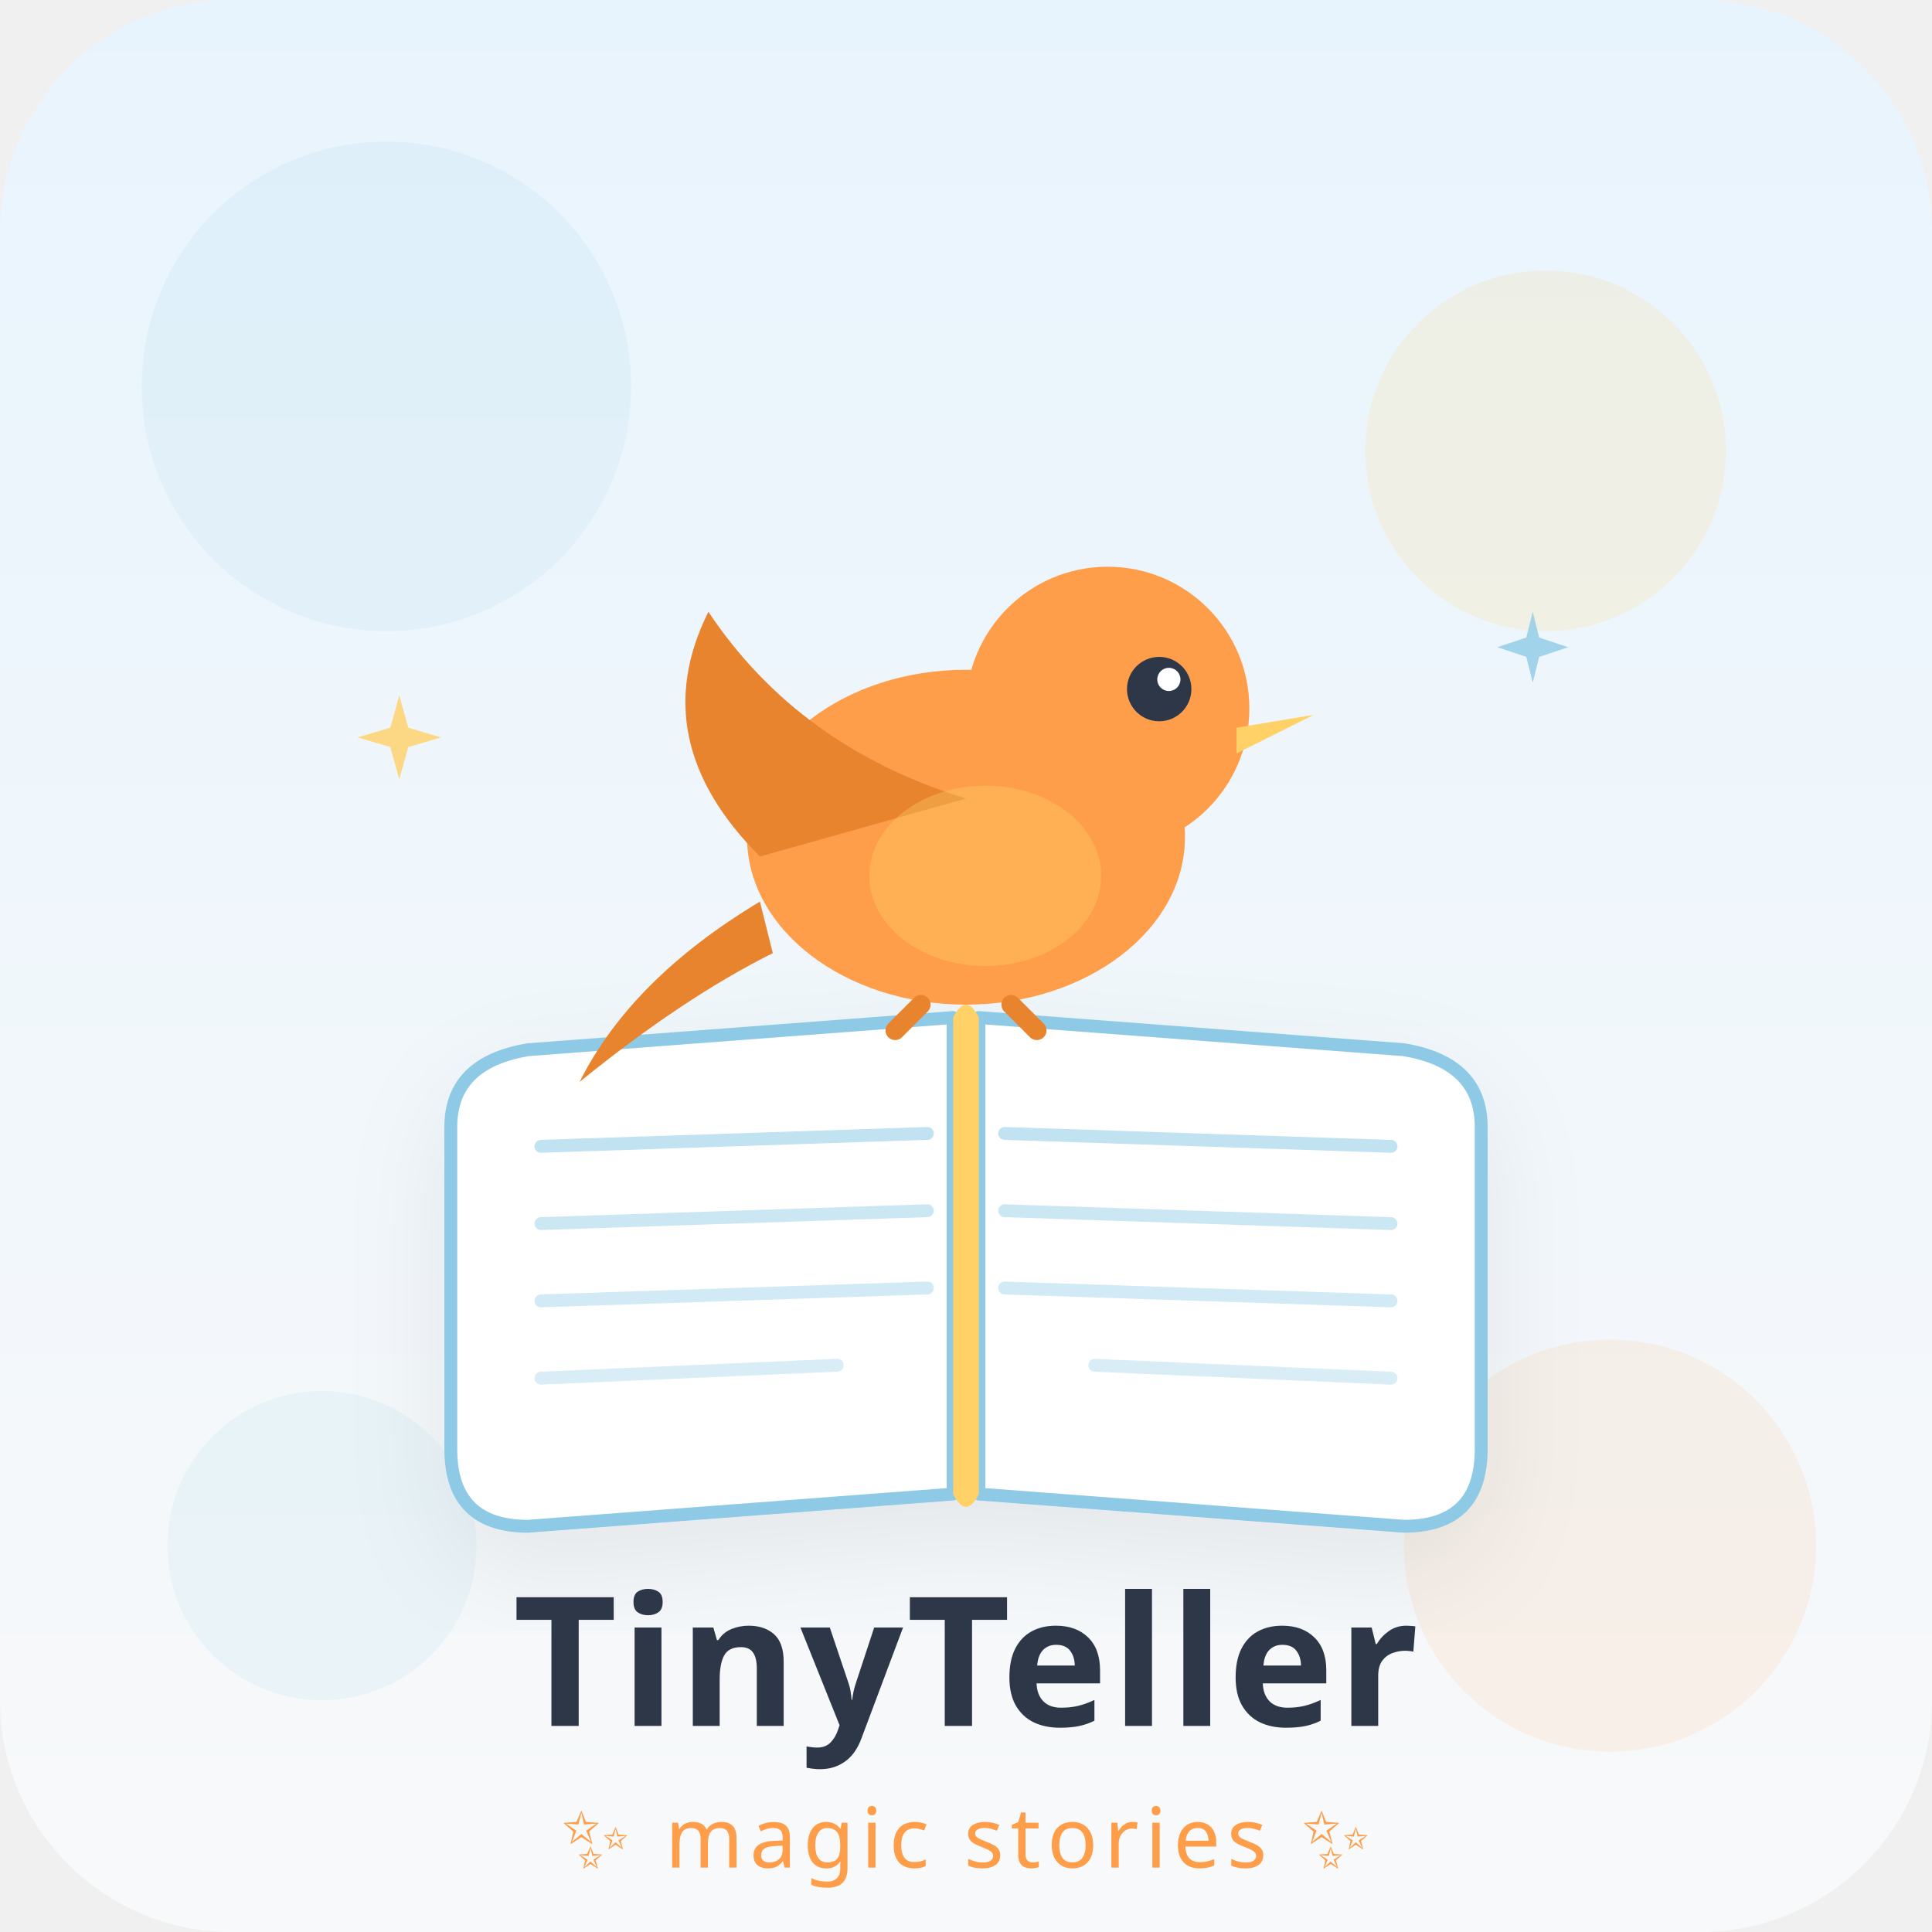
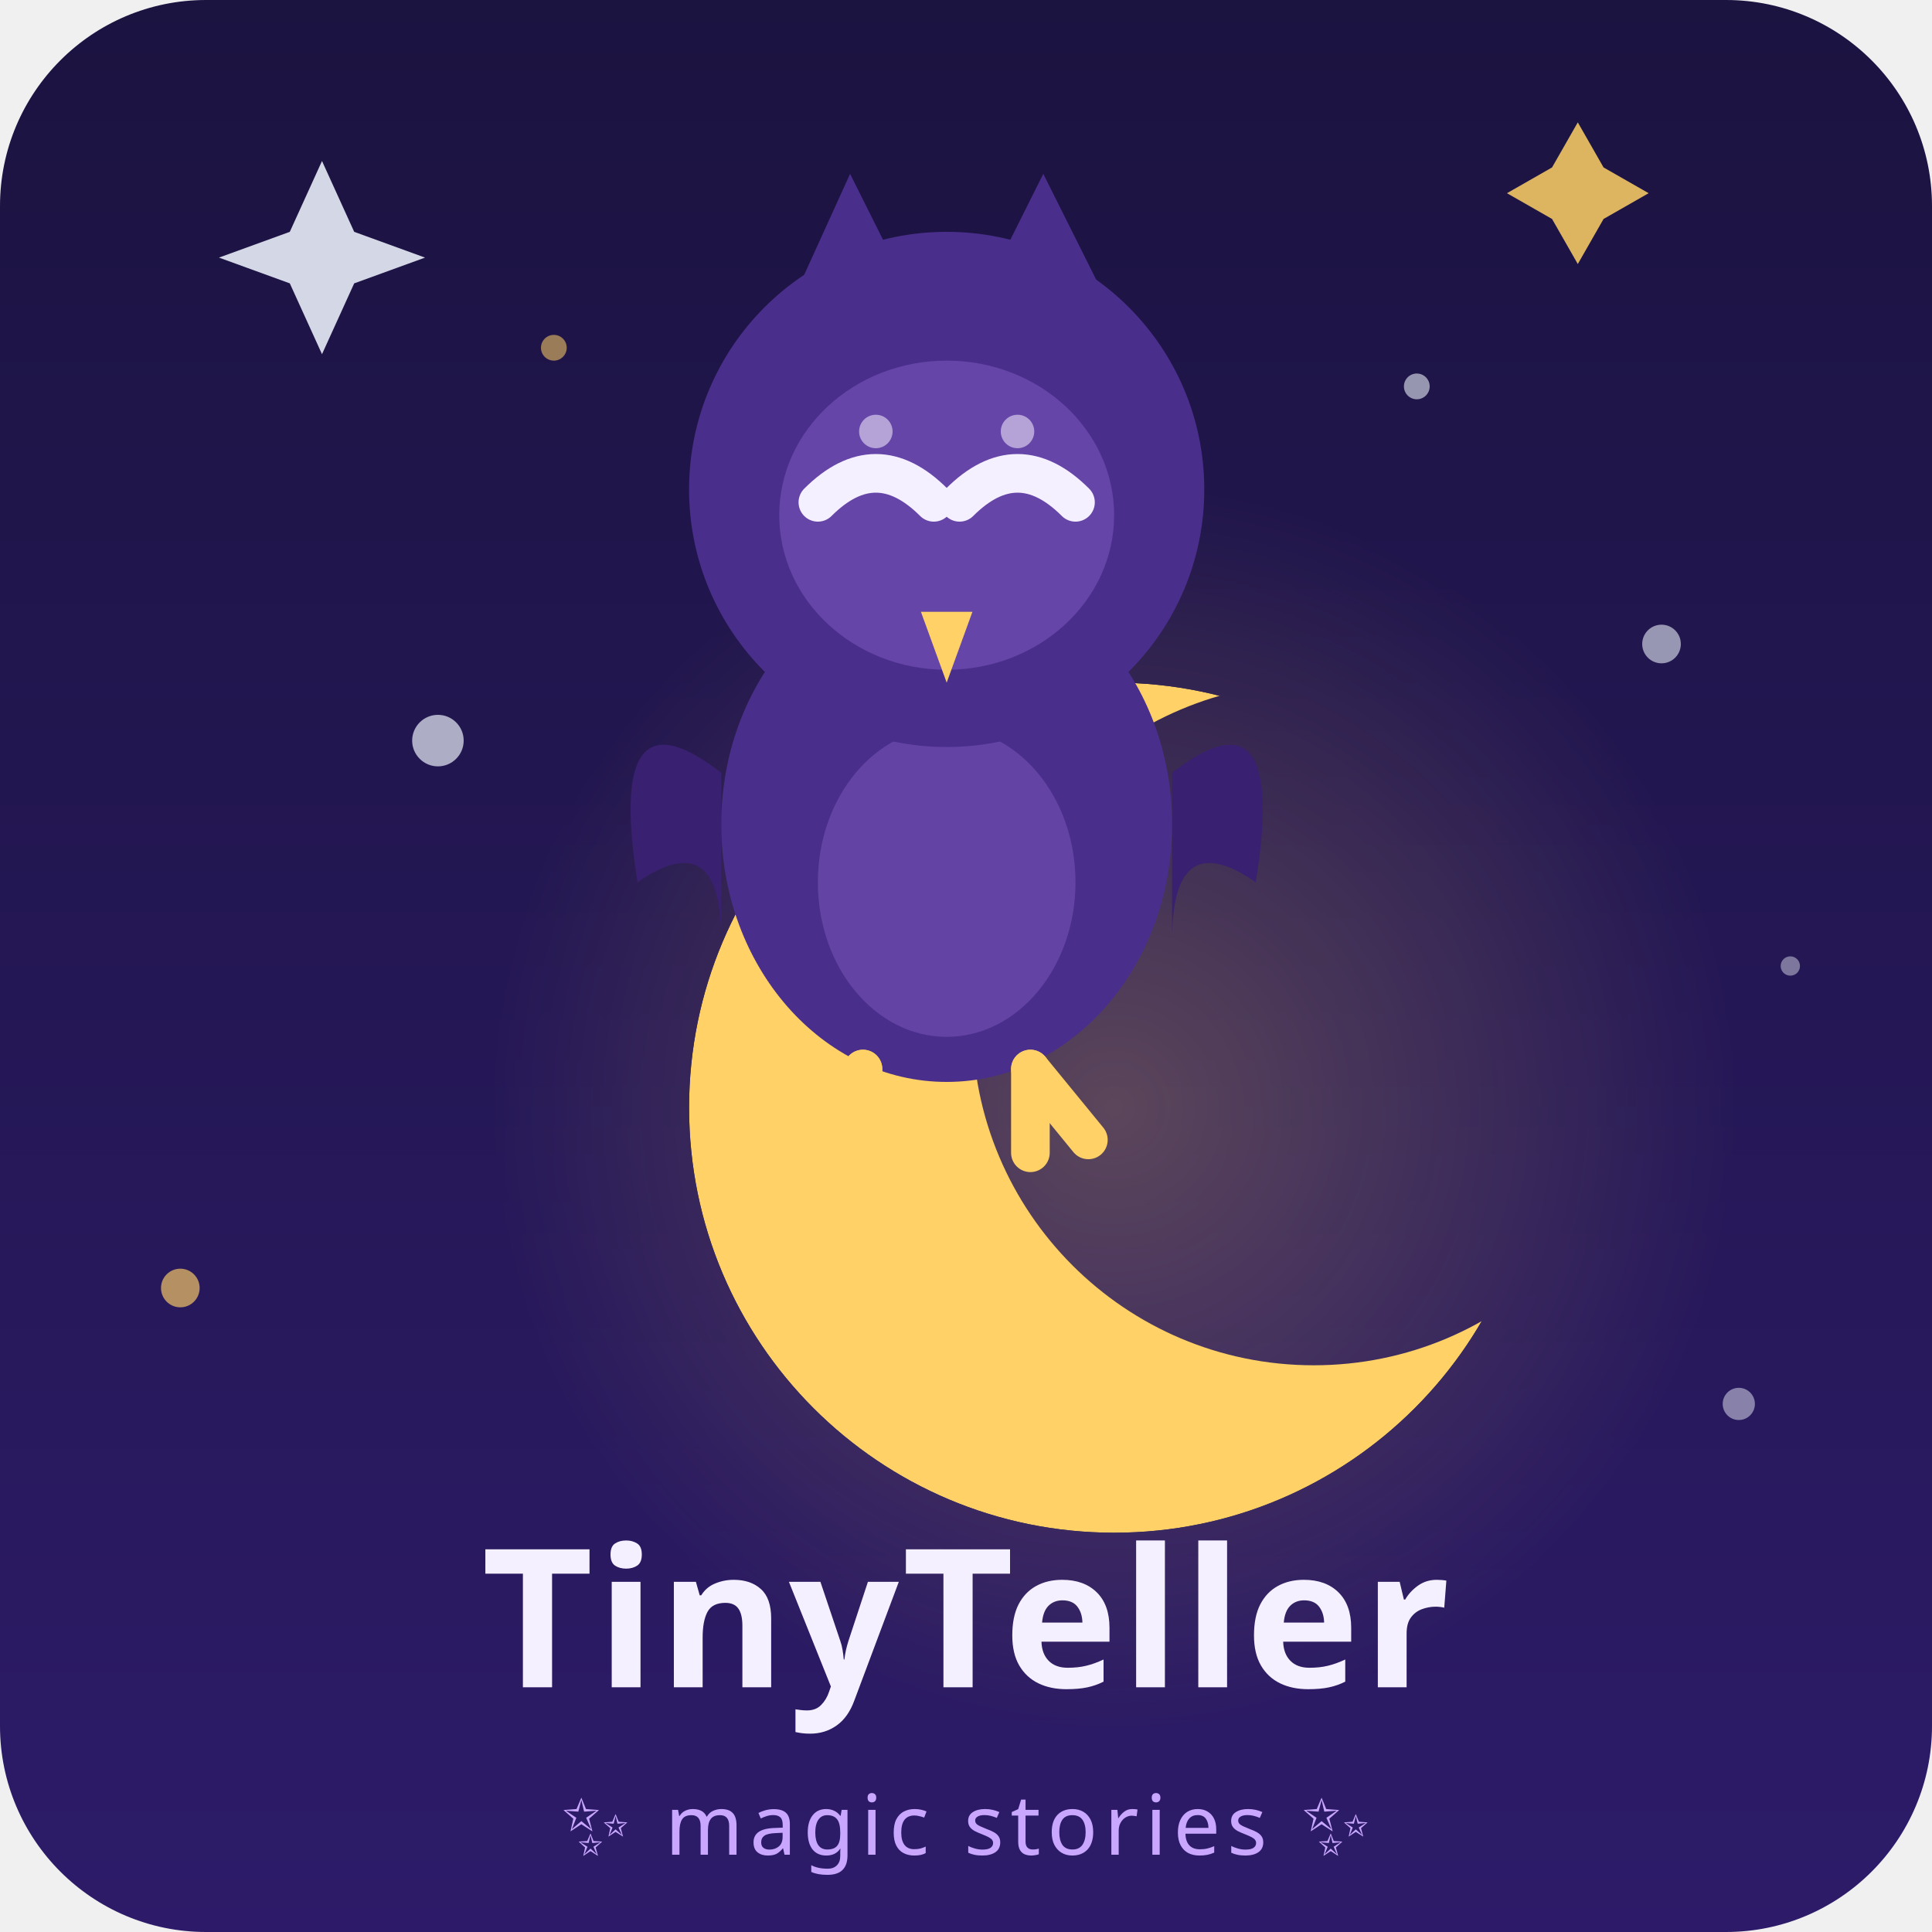
<svg xmlns="http://www.w3.org/2000/svg" viewBox="0 0 300 300">
  <defs>
-     <linearGradient id="bgGrad" x1="0" y1="0" x2="0" y2="1">
-       <stop offset="0%" stop-color="#e8f4fd" />
-       <stop offset="100%" stop-color="#F8F9FA" />
+     <linearGradient id="bgGrad" x1="0" y1="0" x2="0" y2="300" gradientUnits="userSpaceOnUse">
+       <stop offset="0%" stop-color="#1B1340" />
+       <stop offset="100%" stop-color="#2D1B69" />
    </linearGradient>
-     <filter id="softShadow" x="-20%" y="-20%" width="140%" height="140%">
-       <feDropShadow dx="0" dy="6" stdDeviation="8" flood-color="#000" flood-opacity="0.07" />
-     </filter>
+     <mask id="crescent-mask">
+       <circle cx="173" cy="172" r="66" fill="white" />
+       <circle cx="204" cy="159" r="53" fill="black" />
+     </mask>
+     <radialGradient id="moon-glow" cx="173" cy="172" r="97" gradientUnits="userSpaceOnUse">
+       <stop offset="0%" stop-color="#FFD166" stop-opacity="0.25" />
+       <stop offset="100%" stop-color="#FFD166" stop-opacity="0" />
+     </radialGradient>
  </defs>
-   <rect width="300" height="300" rx="36" fill="url(#bgGrad)" />
-   <circle cx="60" cy="60" r="38" fill="#8ECAE6" opacity="0.12" />
-   <circle cx="240" cy="70" r="28" fill="#FFD166" opacity="0.15" />
-   <circle cx="250" cy="240" r="32" fill="#FF9E4A" opacity="0.10" />
-   <circle cx="50" cy="240" r="24" fill="#8ECAE6" opacity="0.12" />
-   <g filter="url(#softShadow)">
-     <path d="M70 175 Q70 165 82 163 L148 158 L148 232 L82 237 Q70 237 70 225 Z" fill="#fff" stroke="#8ECAE6" stroke-width="2" stroke-linejoin="round" />
-     <path d="M230 175 Q230 165 218 163 L152 158 L152 232 L218 237 Q230 237 230 225 Z" fill="#fff" stroke="#8ECAE6" stroke-width="2" stroke-linejoin="round" />
-     <path d="M148 158 Q150 154 152 158 L152 232 Q150 236 148 232 Z" fill="#FFD166" />
-   </g>
-   <line x1="84" y1="178" x2="144" y2="176" stroke="#8ECAE6" stroke-width="2" stroke-linecap="round" opacity="0.55" />
-   <line x1="84" y1="190" x2="144" y2="188" stroke="#8ECAE6" stroke-width="2" stroke-linecap="round" opacity="0.45" />
-   <line x1="84" y1="202" x2="144" y2="200" stroke="#8ECAE6" stroke-width="2" stroke-linecap="round" opacity="0.40" />
-   <line x1="84" y1="214" x2="130" y2="212" stroke="#8ECAE6" stroke-width="2" stroke-linecap="round" opacity="0.35" />
-   <line x1="156" y1="176" x2="216" y2="178" stroke="#8ECAE6" stroke-width="2" stroke-linecap="round" opacity="0.55" />
-   <line x1="156" y1="188" x2="216" y2="190" stroke="#8ECAE6" stroke-width="2" stroke-linecap="round" opacity="0.45" />
-   <line x1="156" y1="200" x2="216" y2="202" stroke="#8ECAE6" stroke-width="2" stroke-linecap="round" opacity="0.40" />
-   <line x1="170" y1="212" x2="216" y2="214" stroke="#8ECAE6" stroke-width="2" stroke-linecap="round" opacity="0.35" />
-   <ellipse cx="150" cy="130" rx="34" ry="26" fill="#FF9E4A" />
-   <circle cx="172" cy="110" r="22" fill="#FF9E4A" />
-   <path d="M118 133 Q100 115 110 95 Q124 116 150 124 Z" fill="#e8832e" />
-   <path d="M118 140 Q98 152 90 168 Q106 155 120 148 Z" fill="#e8832e" />
-   <ellipse cx="153" cy="136" rx="18" ry="14" fill="#FFD166" opacity="0.35" />
-   <circle cx="180" cy="107" r="5" fill="#2D3748" />
-   <circle cx="181.5" cy="105.5" r="1.8" fill="#fff" />
-   <path d="M192 113 L204 111 L192 117 Z" fill="#FFD166" />
-   <line x1="143" y1="156" x2="139" y2="160" stroke="#e8832e" stroke-width="3" stroke-linecap="round" />
-   <line x1="157" y1="156" x2="161" y2="160" stroke="#e8832e" stroke-width="3" stroke-linecap="round" />
-   <path d="M62 108 L63.4 113 L68.5 114.5 L63.4 116 L62 121 L60.6 116 L55.5 114.5 L60.6 113Z" fill="#FFD166" opacity="0.80" />
-   <path d="M238 95  L239 99  L243.5 100.5 L239 102 L238 106 L237 102 L232.5 100.5 L237 99Z" fill="#8ECAE6" opacity="0.80" />
-   <text x="150" y="268" text-anchor="middle" font-family="Nunito, system-ui, sans-serif" font-size="28" font-weight="800" fill="#2D3748" letter-spacing="0.5">TinyTeller</text>
-   <text x="150" y="290" text-anchor="middle" font-family="Nunito, system-ui, sans-serif" font-size="13" fill="#FF9E4A" letter-spacing="1">✨ magic stories ✨</text>
+   <rect width="300" height="300" rx="32" fill="url(#bgGrad)" />
+   <path d="M50 25 L55 36 L66 40 L55 44 L50 55 L45 44 L34 40 L45 36 Z" fill="#E8ECF7" opacity="0.90" />
+   <path d="M245 19 L249 26 L256 30 L249 34 L245 41 L241 34 L234 30 L241 26 Z" fill="#FFD166" opacity="0.85" />
+   <circle cx="68" cy="115" r="4" fill="#E8ECF7" opacity="0.70" />
+   <circle cx="258" cy="100" r="3" fill="#E8ECF7" opacity="0.60" />
+   <circle cx="28" cy="200" r="3" fill="#FFD166" opacity="0.65" />
+   <circle cx="270" cy="218" r="2.5" fill="#E8ECF7" opacity="0.50" />
+   <circle cx="86" cy="54" r="2" fill="#FFD166" opacity="0.55" />
+   <circle cx="220" cy="60" r="2" fill="#E8ECF7" opacity="0.60" />
+   <circle cx="278" cy="150" r="1.5" fill="#E8ECF7" opacity="0.45" />
+   <circle cx="173" cy="172" r="97" fill="url(#moon-glow)" />
+   <circle cx="173" cy="172" r="66" fill="#FFD166" mask="url(#crescent-mask)" />
+   <path d="M112 120 Q94 106 99 137 Q112 128 112 146 Z" fill="#3A2070" />
+   <path d="M182 120 Q200 106 195 137 Q182 128 182 146 Z" fill="#3A2070" />
+   <ellipse cx="147" cy="128" rx="35" ry="40" fill="#4A2E8C" />
+   <ellipse cx="147" cy="137" rx="20" ry="24" fill="#6B4BAE" opacity="0.75" />
+   <circle cx="147" cy="76" r="40" fill="#4A2E8C" />
+   <polygon points="122,49 132,27 143,49" fill="#4A2E8C" />
+   <polygon points="151,49 162,27 173,49" fill="#4A2E8C" />
+   <ellipse cx="147" cy="80" rx="26" ry="24" fill="#6B4BAE" opacity="0.80" />
+   <path d="M127 78 Q136 69 145 78" fill="none" stroke="#F5F0FF" stroke-width="6" stroke-linecap="round" />
+   <path d="M149 78 Q158 69 167 78" fill="none" stroke="#F5F0FF" stroke-width="6" stroke-linecap="round" />
+   <circle cx="136" cy="67" r="2.6" fill="#F5F0FF" opacity="0.55" />
+   <circle cx="158" cy="67" r="2.6" fill="#F5F0FF" opacity="0.55" />
+   <polygon points="143,95 151,95 147,106" fill="#FFD166" />
+   <line x1="134" y1="166" x2="125" y2="177" stroke="#FFD166" stroke-width="6" stroke-linecap="round" />
+   <line x1="134" y1="166" x2="134" y2="179" stroke="#FFD166" stroke-width="6" stroke-linecap="round" />
+   <line x1="160" y1="166" x2="169" y2="177" stroke="#FFD166" stroke-width="6" stroke-linecap="round" />
+   <line x1="160" y1="166" x2="160" y2="179" stroke="#FFD166" stroke-width="6" stroke-linecap="round" />
+   <text x="150" y="262" text-anchor="middle" font-family="Nunito, system-ui, sans-serif" font-size="30" font-weight="800" fill="#F5F0FF" letter-spacing="0.5">TinyTeller</text>
+   <text x="150" y="288" text-anchor="middle" font-family="Nunito, system-ui, sans-serif" font-size="13" fill="#C9A7FF" letter-spacing="1">✨ magic stories ✨</text>
</svg>
